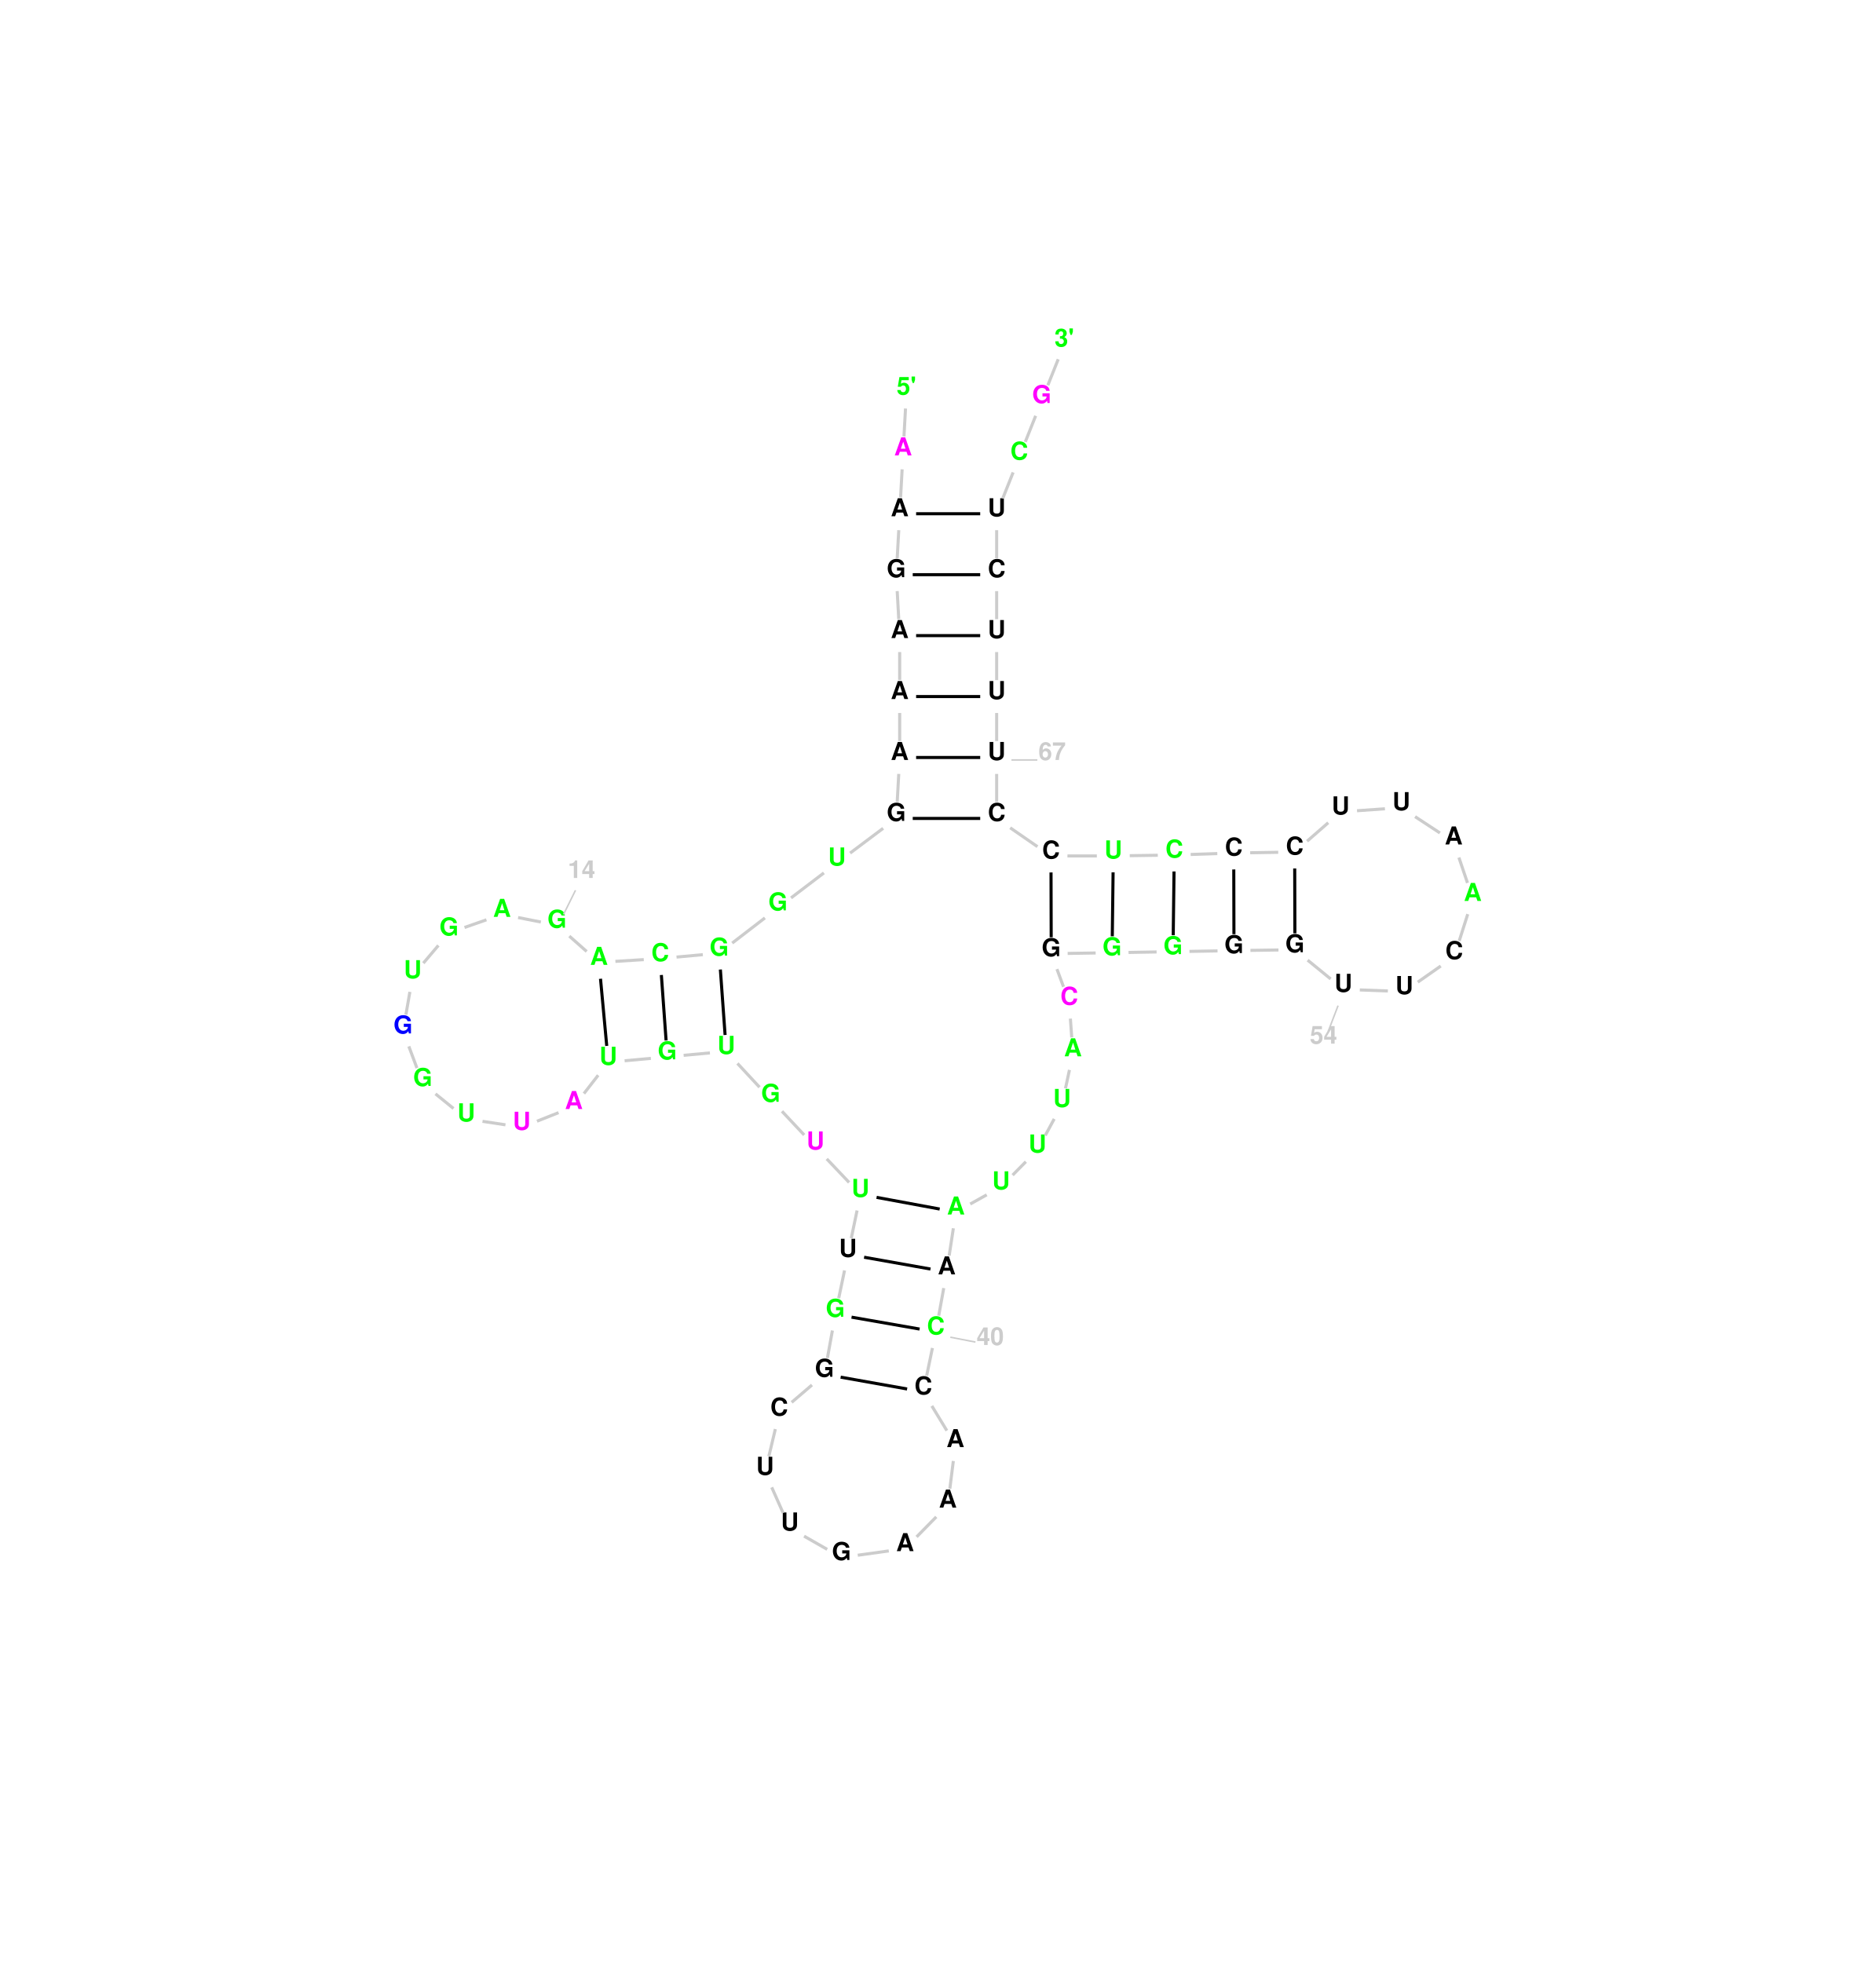
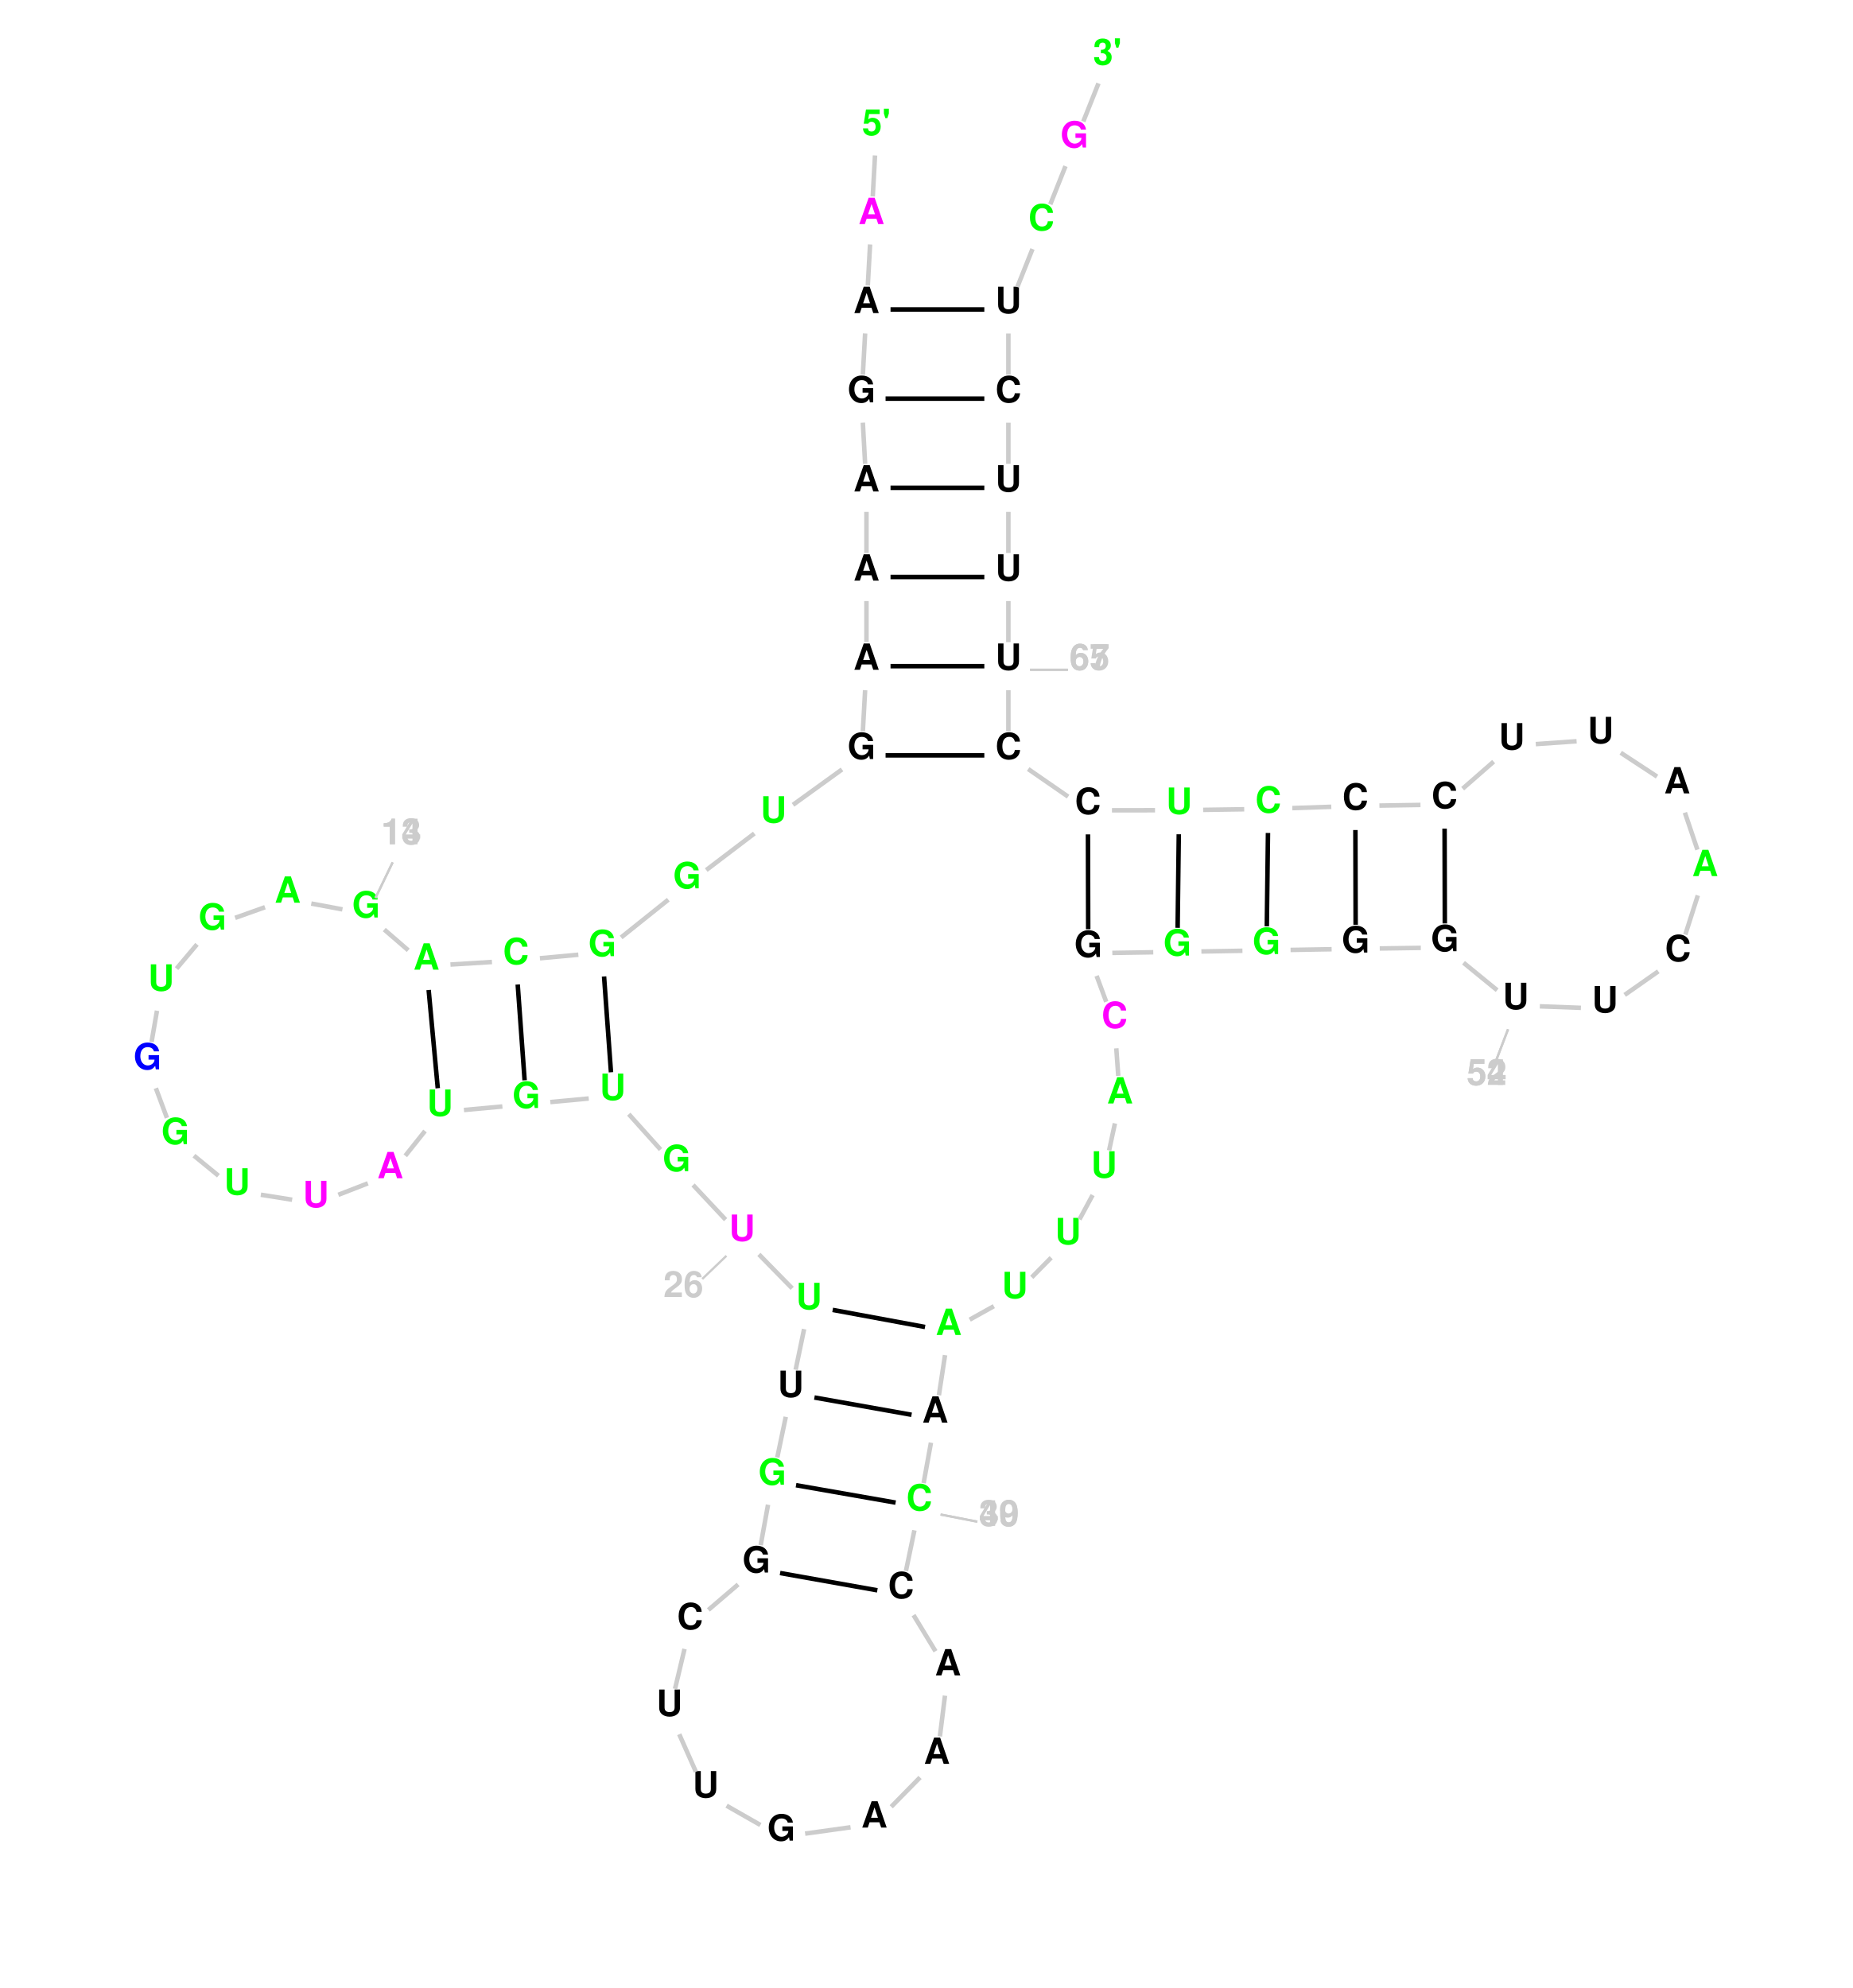
- <svg xmlns="http://www.w3.org/2000/svg" width="232.695" height="243.531" style="font-size: 3.059px; font-weight: bold; font-family: Helvetica; ">
+ <svg xmlns="http://www.w3.org/2000/svg" width="628.146" height="674.124">
  <g>
    <style type="text/css">


- text.red {fill: rgb(255, 0, 255); }
- text.green {fill: rgb(0, 255, 0); }
- text.blue {fill: rgb(0, 0, 255); }
- text.black {fill: rgb(0, 0, 0); }
- text.gray {fill: rgb(204, 204, 204); }
- text.brown {fill: rgb(211.65, 104.55, 30.6); }
- text {fill: rgb(0, 0, 0); text-anchor: middle; alignment-baseline: middle; }
circle.red {stroke: rgb(255, 0, 255); fill: none; }
circle.green {stroke: rgb(0, 255, 0); fill: none; }
circle.blue {stroke: rgb(0, 0, 255); fill: none; }
circle.black {stroke: rgb(0, 0, 0); fill: none; }
circle.gray {stroke: rgb(204, 204, 204); fill: none; }
circle.brown {stroke: rgb(211.65, 104.55, 30.6); fill: none; }
- line.red {stroke: rgb(255, 0, 255); stroke-width: 0.382; }
- line.green {stroke: rgb(0, 255, 0); stroke-width: 0.382; }
- line.blue {stroke: rgb(0, 0, 255); stroke-width: 0.382; }
- line.black {stroke: rgb(0, 0, 0); stroke-width: 0.382; }
- line.gray {stroke: rgb(204, 204, 204); stroke-width: 0.382; }
- line.brown {stroke: rgb(211.65, 104.55, 30.6); stroke-width: 0.382; }
+ line.red {stroke: rgb(255, 0, 255); stroke-width: 1.53; }
+ line.green {stroke: rgb(0, 255, 0); stroke-width: 1.53; }
+ line.blue {stroke: rgb(0, 0, 255); stroke-width: 1.53; }
+ line.black {stroke: rgb(0, 0, 0); stroke-width: 1.53; }
+ line.gray {stroke: rgb(204, 204, 204); stroke-width: 1.53; }
+ line.brown {stroke: rgb(211.65, 104.55, 30.6); stroke-width: 1.53; }
line {stroke: rgb(0, 0, 0); }
- text.numbering-label {fill: rgb(204, 204, 204);}
- line.numbering-line {stroke: rgb(204, 204, 204); stroke-width: 0.191;}
- line.predicted {stroke: rgb(0, 0, 0); stroke-dasharray: 2}
- .sequential {visibility:hidden}
- polyline {fill:none; stroke-linejoin:round; }
- .pseudoknot_segment1 {stroke-linecap:round; stroke-opacity: 0.4; stroke-width:3.059px}
- .pseudoknot_segment2 {stroke-linecap:round; stroke-opacity: 0.4; stroke-width:3.059px}
- .pseudoknot_connection {stroke-linecap:round; stroke-opacity: 0.2; stroke-width:1.5}
+ text.red {fill: rgb(255, 0, 255); font-size: 12.238px; font-weight: bold; font-family: Helvetica; }
+ text.green {fill: rgb(0, 255, 0); font-size: 12.238px; font-weight: bold; font-family: Helvetica; }
+ text.blue {fill: rgb(0, 0, 255); font-size: 12.238px; font-weight: bold; font-family: Helvetica; }
+ text.black {fill: rgb(0, 0, 0); font-size: 12.238px; font-weight: bold; font-family: Helvetica; }
+ text.gray {fill: rgb(204, 204, 204); font-size: 12.238px; font-weight: bold; font-family: Helvetica; }
+ text.brown {fill: rgb(211.65, 104.55, 30.6); font-size: 12.238px; font-weight: bold; font-family: Helvetica; }
+ text {fill: rgb(0, 0, 0); font-size: 12.238px; font-weight: bold; font-family: Helvetica; text-anchor: middle; alignment-baseline: middle; }
+ 
+ .pseudoknot_connection{stroke-linecap: round; stroke-opacity: 0.2; stroke-width: 1.5; }
+ .pseudoknot_segment1{stroke-linecap: round; stroke-opacity: 0.4; stroke-width: 12.238; }
+ .pseudoknot_segment2{stroke-linecap: round; stroke-opacity: 0.4; stroke-width: 12.238; }
+ line.numbering-line{stroke: rgb(204, 204, 204); stroke-width: 0.765; }
+ line.predicted{stroke: rgb(0, 0, 0); stroke-dasharray: 2; }
+ polyline{fill: none; stroke-linejoin: round; }
+ sequential{visibility: hidden; }
+ text.numbering-label{fill: rgb(204, 204, 204); }

</style>
  </g>
  <g>
-     <text x="112.443" y="48.95" class="green">5'</text>
-   </g>
-   <g>
-     <text x="112.024" y="56.495" class="red">A</text>
-   </g>
-   <g>
-     <text x="111.605" y="64.041" class="black">A</text>
-   </g>
-   <g>
-     <line x1="113.644" y1="63.735" x2="121.595" y2="63.735" class="black" />
-   </g>
-   <g>
-     <text x="111.185" y="71.601" class="black">G</text>
-   </g>
-   <g>
-     <line x1="113.224" y1="71.295" x2="121.595" y2="71.295" class="black" />
-   </g>
-   <g>
-     <text x="111.605" y="79.161" class="black">A</text>
-   </g>
-   <g>
-     <line x1="113.644" y1="78.855" x2="121.595" y2="78.855" class="black" />
-   </g>
-   <g>
-     <text x="111.605" y="86.721" class="black">A</text>
-   </g>
-   <g>
-     <line x1="113.644" y1="86.415" x2="121.595" y2="86.415" class="black" />
-   </g>
-   <g>
-     <text x="111.605" y="94.281" class="black">A</text>
-   </g>
-   <g>
-     <line x1="113.644" y1="93.975" x2="121.595" y2="93.975" class="black" />
-   </g>
-   <g>
-     <text x="111.185" y="101.841" class="black">G</text>
-   </g>
-   <g>
-     <line x1="113.224" y1="101.535" x2="121.595" y2="101.535" class="black" />
-   </g>
-   <g>
-     <text x="103.827" y="107.366" class="green">U</text>
-   </g>
-   <g>
-     <text x="96.504" y="112.936" class="green">G</text>
-   </g>
-   <g>
-     <text x="89.215" y="118.551" class="green">G</text>
-   </g>
-   <g>
-     <line x1="89.362" y1="120.279" x2="89.948" y2="128.401" class="black" />
-   </g>
-   <g>
-     <text x="81.895" y="119.231" class="green">C</text>
-   </g>
-   <g>
-     <line x1="82.042" y1="120.959" x2="82.628" y2="129.081" class="black" />
-   </g>
-   <g>
-     <text x="74.305" y="119.701" class="green">A</text>
-   </g>
-   <g>
-     <line x1="74.493" y1="121.426" x2="75.266" y2="129.754" class="black" />
-   </g>
-   <g>
-     <text x="69.095" y="115.087" class="green">G</text>
-   </g>
-   <g>
-     <text x="72.148" y="108.917" class="numbering-label sequential">13</text>
-   </g>
-   <g>
-     <text x="72.148" y="108.917" class="numbering-label template">14</text>
-   </g>
-   <g>
-     <line x1="69.909" y1="113.442" x2="71.391" y2="110.447" class="numbering-line sequential" />
-   </g>
-   <g>
-     <line x1="69.909" y1="113.442" x2="71.391" y2="110.447" class="numbering-line template" />
-   </g>
-   <g>
-     <text x="62.267" y="113.745" class="green">A</text>
-   </g>
-   <g>
-     <text x="55.698" y="116.043" class="green">G</text>
-   </g>
-   <g>
-     <text x="51.197" y="121.35" class="green">U</text>
-   </g>
-   <g>
-     <text x="50" y="128.205" class="blue">G</text>
-   </g>
-   <g>
-     <text x="52.438" y="134.723" class="green">G</text>
-   </g>
-   <g>
-     <text x="57.839" y="139.111" class="green">U</text>
-   </g>
-   <g>
-     <text x="64.719" y="140.161" class="red">U</text>
-   </g>
-   <g>
-     <text x="71.183" y="137.585" class="red">A</text>
-   </g>
-   <g>
-     <text x="75.455" y="132.091" class="green">U</text>
-   </g>
-   <g>
-     <text x="82.775" y="131.421" class="green">G</text>
-   </g>
-   <g>
-     <text x="90.095" y="130.741" class="green">U</text>
-   </g>
-   <g>
-     <text x="95.609" y="136.685" class="green">G</text>
-   </g>
-   <g>
-     <text x="101.156" y="142.598" class="red">U</text>
-   </g>
-   <g>
-     <text x="96.148" y="147.321" class="numbering-label sequential">26</text>
-   </g>
-   <g>
-     <line x1="99.82" y1="143.857" x2="97.77" y2="145.791" class="numbering-line sequential" />
-   </g>
-   <g>
-     <text x="106.735" y="148.481" class="green">U</text>
-   </g>
-   <g>
-     <line x1="108.74" y1="148.546" x2="116.569" y2="149.994" class="black" />
-   </g>
-   <g>
-     <text x="105.185" y="155.921" class="black">U</text>
-   </g>
-   <g>
-     <line x1="107.193" y1="155.972" x2="115.427" y2="157.438" class="black" />
-   </g>
-   <g>
-     <text x="103.625" y="163.361" class="green">G</text>
-   </g>
-   <g>
-     <line x1="105.634" y1="163.407" x2="114.076" y2="164.884" class="black" />
-   </g>
-   <g>
-     <text x="102.275" y="170.801" class="black">G</text>
-   </g>
-   <g>
-     <line x1="104.283" y1="170.852" x2="112.527" y2="172.318" class="black" />
-   </g>
-   <g>
-     <text x="96.655" y="175.611" class="black">C</text>
-   </g>
-   <g>
-     <text x="94.905" y="182.961" class="black">U</text>
-   </g>
-   <g>
-     <text x="97.975" y="189.871" class="black">U</text>
-   </g>
-   <g>
-     <text x="104.385" y="193.531" class="black">G</text>
-   </g>
-   <g>
-     <text x="112.275" y="192.431" class="black">A</text>
-   </g>
-   <g>
-     <text x="117.575" y="187.031" class="black">A</text>
-   </g>
-   <g>
-     <text x="118.515" y="179.531" class="black">A</text>
-   </g>
-   <g>
-     <text x="114.535" y="172.981" class="black">C</text>
-   </g>
-   <g>
-     <text x="116.085" y="165.541" class="green">C</text>
-   </g>
-   <g>
-     <text x="122.841" y="166.858" class="numbering-label sequential">39</text>
-   </g>
-   <g>
-     <text x="122.841" y="166.858" class="numbering-label template">40</text>
-   </g>
-   <g>
-     <line x1="117.887" y1="165.892" x2="121.006" y2="166.5" class="numbering-line sequential" />
-   </g>
-   <g>
-     <line x1="117.887" y1="165.892" x2="121.006" y2="166.5" class="numbering-line template" />
-   </g>
-   <g>
-     <text x="117.435" y="158.101" class="black">A</text>
-   </g>
-   <g>
-     <text x="118.575" y="150.671" class="green">A</text>
-   </g>
-   <g>
-     <text x="124.183" y="147.544" class="green">U</text>
-   </g>
-   <g>
-     <text x="128.692" y="142.973" class="green">U</text>
-   </g>
-   <g>
-     <text x="131.744" y="137.324" class="green">U</text>
-   </g>
-   <g>
-     <text x="133.095" y="131.046" class="green">A</text>
-   </g>
-   <g>
-     <text x="132.636" y="124.642" class="red">C</text>
-   </g>
-   <g>
-     <text x="130.405" y="118.621" class="black">G</text>
-   </g>
-   <g>
-     <line x1="130.4" y1="116.275" x2="130.38" y2="108.235" class="black" />
-   </g>
-   <g>
-     <text x="137.955" y="118.501" class="green">G</text>
-   </g>
-   <g>
-     <line x1="137.98" y1="116.156" x2="138.079" y2="108.225" class="black" />
-   </g>
-   <g>
-     <text x="145.515" y="118.371" class="green">G</text>
-   </g>
-   <g>
-     <line x1="145.54" y1="116.026" x2="145.639" y2="108.115" class="black" />
-   </g>
-   <g>
-     <text x="153.075" y="118.241" class="black">G</text>
-   </g>
-   <g>
-     <line x1="153.07" y1="115.895" x2="153.05" y2="107.865" class="black" />
-   </g>
-   <g>
-     <text x="160.635" y="118.131" class="black">G</text>
-   </g>
-   <g>
-     <line x1="160.63" y1="115.785" x2="160.61" y2="107.745" class="black" />
-   </g>
-   <g>
-     <text x="166.645" y="123.041" class="black">U</text>
-   </g>
-   <g>
-     <text x="164.186" y="129.471" class="numbering-label sequential">52</text>
-   </g>
-   <g>
-     <text x="164.186" y="129.471" class="numbering-label template">54</text>
-   </g>
-   <g>
-     <line x1="165.989" y1="124.756" x2="164.771" y2="127.941" class="numbering-line sequential" />
-   </g>
-   <g>
-     <line x1="165.989" y1="124.756" x2="164.771" y2="127.941" class="numbering-line template" />
-   </g>
-   <g>
-     <text x="174.205" y="123.321" class="black">U</text>
-   </g>
-   <g>
-     <text x="180.395" y="118.981" class="black">C</text>
-   </g>
-   <g>
-     <text x="182.695" y="111.771" class="green">A</text>
-   </g>
-   <g>
-     <text x="180.325" y="104.761" class="black">A</text>
-   </g>
-   <g>
-     <text x="173.835" y="100.501" class="black">U</text>
-   </g>
-   <g>
-     <text x="166.305" y="101.031" class="black">U</text>
-   </g>
-   <g>
-     <text x="160.605" y="106.011" class="black">C</text>
-   </g>
-   <g>
-     <text x="153.045" y="106.131" class="black">C</text>
-   </g>
-   <g>
-     <text x="145.665" y="106.381" class="green">C</text>
-   </g>
-   <g>
-     <text x="138.105" y="106.491" class="green">U</text>
-   </g>
-   <g>
-     <text x="130.375" y="106.501" class="black">C</text>
-   </g>
-   <g>
-     <text x="123.635" y="101.841" class="black">C</text>
-   </g>
-   <g>
-     <text x="123.635" y="94.281" class="black">U</text>
-   </g>
-   <g>
-     <text x="130.519" y="94.281" class="numbering-label sequential">65</text>
-   </g>
-   <g>
-     <text x="130.519" y="94.281" class="numbering-label template">67</text>
-   </g>
-   <g>
-     <line x1="125.47" y1="94.281" x2="128.683" y2="94.281" class="numbering-line sequential" />
-   </g>
-   <g>
-     <line x1="125.47" y1="94.281" x2="128.683" y2="94.281" class="numbering-line template" />
-   </g>
-   <g>
-     <text x="123.635" y="86.721" class="black">U</text>
-   </g>
-   <g>
-     <text x="123.635" y="79.161" class="black">U</text>
-   </g>
-   <g>
-     <text x="123.635" y="71.601" class="black">C</text>
-   </g>
-   <g>
-     <text x="123.635" y="64.041" class="black">U</text>
-   </g>
-   <g>
-     <text x="126.432" y="57.02" class="green">C</text>
-   </g>
-   <g>
-     <text x="129.229" y="50" class="red">G</text>
-   </g>
-   <g>
-     <text x="132.027" y="42.98" class="green">3'</text>
-   </g>
-   <g>
-     <line x1="112.33" y1="50.68" x2="112.137" y2="54.153" class="gray" />
-   </g>
-   <g>
-     <line x1="111.911" y1="58.226" x2="111.718" y2="61.699" class="gray" />
-   </g>
-   <g>
-     <line x1="111.492" y1="65.772" x2="111.298" y2="69.258" class="gray" />
-   </g>
-   <g>
-     <line x1="111.298" y1="73.332" x2="111.492" y2="76.819" class="gray" />
-   </g>
-   <g>
-     <line x1="111.605" y1="80.895" x2="111.605" y2="84.375" class="gray" />
-   </g>
-   <g>
-     <line x1="111.605" y1="88.455" x2="111.605" y2="91.935" class="gray" />
-   </g>
-   <g>
-     <line x1="111.492" y1="96.012" x2="111.298" y2="99.499" class="gray" />
-   </g>
-   <g>
-     <line x1="109.554" y1="102.76" x2="105.458" y2="105.835" class="gray" />
-   </g>
-   <g>
-     <line x1="102.204" y1="108.294" x2="98.127" y2="111.395" class="gray" />
-   </g>
-   <g>
-     <line x1="94.888" y1="113.875" x2="90.831" y2="117" class="gray" />
-   </g>
-   <g>
-     <line x1="87.184" y1="118.434" x2="83.926" y2="118.736" class="gray" />
-   </g>
-   <g>
-     <line x1="79.859" y1="119.051" x2="76.341" y2="119.269" class="gray" />
-   </g>
-   <g>
-     <line x1="72.778" y1="118.043" x2="70.622" y2="116.134" class="gray" />
-   </g>
-   <g>
-     <line x1="67.094" y1="114.388" x2="64.268" y2="113.832" class="gray" />
-   </g>
-   <g>
-     <line x1="60.342" y1="114.112" x2="57.623" y2="115.064" class="gray" />
-   </g>
-   <g>
-     <line x1="54.379" y1="117.293" x2="52.516" y2="119.489" class="gray" />
-   </g>
-   <g>
-     <line x1="50.846" y1="123.053" x2="50.351" y2="125.89" class="gray" />
-   </g>
-   <g>
-     <line x1="50.715" y1="129.81" x2="51.723" y2="132.507" class="gray" />
-   </g>
-   <g>
-     <line x1="54.021" y1="135.703" x2="56.256" y2="137.519" class="gray" />
-   </g>
-   <g>
-     <line x1="59.856" y1="139.113" x2="62.702" y2="139.547" class="gray" />
-   </g>
-   <g>
-     <line x1="66.613" y1="139.1" x2="69.288" y2="138.034" class="gray" />
-   </g>
-   <g>
-     <line x1="72.435" y1="135.669" x2="74.203" y2="133.395" class="gray" />
-   </g>
-   <g>
-     <line x1="77.486" y1="131.599" x2="80.744" y2="131.301" class="gray" />
-   </g>
-   <g>
-     <line x1="84.806" y1="130.926" x2="88.064" y2="130.624" class="gray" />
-   </g>
-   <g>
-     <line x1="91.482" y1="131.93" x2="94.222" y2="134.883" class="gray" />
-   </g>
-   <g>
-     <line x1="97.004" y1="137.866" x2="99.76" y2="140.804" class="gray" />
-   </g>
-   <g>
-     <line x1="102.559" y1="143.772" x2="105.331" y2="146.695" class="gray" />
-   </g>
-   <g>
-     <line x1="106.319" y1="150.172" x2="105.601" y2="153.618" class="gray" />
-   </g>
-   <g>
-     <line x1="104.766" y1="157.611" x2="104.043" y2="161.059" class="gray" />
-   </g>
-   <g>
-     <line x1="103.261" y1="165.062" x2="102.639" y2="168.488" class="gray" />
-   </g>
-   <g>
-     <line x1="100.725" y1="171.821" x2="98.204" y2="173.979" class="gray" />
-   </g>
-   <g>
-     <line x1="96.182" y1="177.289" x2="95.377" y2="180.671" class="gray" />
-   </g>
-   <g>
-     <line x1="95.733" y1="184.519" x2="97.147" y2="187.701" class="gray" />
-   </g>
-   <g>
-     <line x1="99.746" y1="190.576" x2="102.613" y2="192.214" class="gray" />
-   </g>
-   <g>
-     <line x1="106.405" y1="192.943" x2="110.255" y2="192.407" class="gray" />
-   </g>
-   <g>
-     <line x1="113.703" y1="190.669" x2="116.146" y2="188.181" class="gray" />
-   </g>
-   <g>
-     <line x1="117.828" y1="184.701" x2="118.261" y2="181.249" class="gray" />
-   </g>
-   <g>
-     <line x1="117.456" y1="177.482" x2="115.594" y2="174.418" class="gray" />
-   </g>
-   <g>
-     <line x1="114.951" y1="170.678" x2="115.669" y2="167.232" class="gray" />
-   </g>
-   <g>
-     <line x1="116.449" y1="163.228" x2="117.071" y2="159.802" class="gray" />
-   </g>
-   <g>
-     <line x1="117.744" y1="155.779" x2="118.265" y2="152.381" class="gray" />
-   </g>
-   <g>
-     <line x1="120.356" y1="149.372" x2="122.401" y2="148.231" class="gray" />
-   </g>
-   <g>
-     <line x1="125.615" y1="145.786" x2="127.26" y2="144.119" class="gray" />
-   </g>
-   <g>
-     <line x1="129.662" y1="140.873" x2="130.775" y2="138.812" class="gray" />
-   </g>
-   <g>
-     <line x1="132.173" y1="135.024" x2="132.666" y2="132.734" class="gray" />
-   </g>
-   <g>
-     <line x1="132.949" y1="128.706" x2="132.782" y2="126.37" class="gray" />
-   </g>
-   <g>
-     <line x1="131.927" y1="122.423" x2="131.114" y2="120.228" class="gray" />
-   </g>
-   <g>
-     <line x1="132.444" y1="118.283" x2="135.915" y2="118.227" class="gray" />
-   </g>
-   <g>
-     <line x1="139.994" y1="118.16" x2="143.475" y2="118.1" class="gray" />
-   </g>
-   <g>
-     <line x1="147.554" y1="118.03" x2="151.035" y2="117.97" class="gray" />
-   </g>
-   <g>
-     <line x1="155.114" y1="117.905" x2="158.595" y2="117.855" class="gray" />
-   </g>
-   <g>
-     <line x1="162.214" y1="119.115" x2="165.065" y2="121.445" class="gray" />
-   </g>
-   <g>
-     <line x1="168.683" y1="122.811" x2="172.166" y2="122.94" class="gray" />
-   </g>
-   <g>
-     <line x1="175.875" y1="121.844" x2="178.725" y2="119.846" class="gray" />
-   </g>
-   <g>
-     <line x1="181.015" y1="116.732" x2="182.075" y2="113.408" class="gray" />
-   </g>
-   <g>
-     <line x1="182.041" y1="109.533" x2="180.978" y2="106.387" class="gray" />
-   </g>
-   <g>
-     <line x1="178.62" y1="103.336" x2="175.54" y2="101.314" class="gray" />
-   </g>
-   <g>
-     <line x1="171.8" y1="100.338" x2="168.339" y2="100.582" class="gray" />
-   </g>
-   <g>
-     <line x1="164.769" y1="102.067" x2="162.141" y2="104.363" class="gray" />
-   </g>
-   <g>
-     <line x1="158.565" y1="105.737" x2="155.084" y2="105.793" class="gray" />
-   </g>
-   <g>
-     <line x1="151.006" y1="105.894" x2="147.703" y2="106.006" class="gray" />
-   </g>
-   <g>
-     <line x1="143.625" y1="106.105" x2="140.144" y2="106.155" class="gray" />
-   </g>
-   <g>
-     <line x1="136.065" y1="106.188" x2="132.414" y2="106.192" class="gray" />
-   </g>
-   <g>
-     <line x1="128.697" y1="105.035" x2="125.312" y2="102.695" class="gray" />
-   </g>
-   <g>
-     <line x1="123.635" y1="99.495" x2="123.635" y2="96.015" class="gray" />
-   </g>
-   <g>
-     <line x1="123.635" y1="91.935" x2="123.635" y2="88.455" class="gray" />
-   </g>
-   <g>
-     <line x1="123.635" y1="84.375" x2="123.635" y2="80.895" class="gray" />
-   </g>
-   <g>
-     <line x1="123.635" y1="76.815" x2="123.635" y2="73.335" class="gray" />
-   </g>
-   <g>
-     <line x1="123.635" y1="69.255" x2="123.635" y2="65.775" class="gray" />
-   </g>
-   <g>
-     <line x1="124.39" y1="61.84" x2="125.677" y2="58.609" class="gray" />
-   </g>
-   <g>
-     <line x1="127.187" y1="54.82" x2="128.474" y2="51.589" class="gray" />
-   </g>
-   <g>
-     <line x1="129.984" y1="47.799" x2="131.272" y2="44.568" class="gray" />
+     <text x="297.14" y="45.799" class="green">5'</text>
+   </g>
+   <g>
+     <text x="295.463" y="75.981" class="red">A</text>
+   </g>
+   <g>
+     <text x="293.786" y="106.164" class="black">A</text>
+   </g>
+   <g>
+     <line x1="301.945" y1="104.94" x2="333.748" y2="104.94" class="black" />
+   </g>
+   <g>
+     <text x="292.106" y="136.404" class="black">G</text>
+   </g>
+   <g>
+     <line x1="300.265" y1="135.18" x2="333.748" y2="135.18" class="black" />
+   </g>
+   <g>
+     <text x="293.786" y="166.644" class="black">A</text>
+   </g>
+   <g>
+     <line x1="301.945" y1="165.42" x2="333.748" y2="165.42" class="black" />
+   </g>
+   <g>
+     <text x="293.786" y="196.884" class="black">A</text>
+   </g>
+   <g>
+     <line x1="301.945" y1="195.66" x2="333.748" y2="195.66" class="black" />
+   </g>
+   <g>
+     <text x="293.786" y="227.124" class="black">A</text>
+   </g>
+   <g>
+     <line x1="301.945" y1="225.9" x2="333.748" y2="225.9" class="black" />
+   </g>
+   <g>
+     <text x="292.106" y="257.364" class="black">G</text>
+   </g>
+   <g>
+     <line x1="300.265" y1="256.14" x2="333.748" y2="256.14" class="black" />
+   </g>
+   <g>
+     <text x="262.264" y="278.916" class="green">U</text>
+   </g>
+   <g>
+     <text x="232.964" y="301.201" class="green">G</text>
+   </g>
+   <g>
+     <text x="204.226" y="324.204" class="green">G</text>
+   </g>
+   <g>
+     <line x1="204.814" y1="331.118" x2="207.159" y2="363.603" class="black" />
+   </g>
+   <g>
+     <text x="174.946" y="326.924" class="green">C</text>
+   </g>
+   <g>
+     <line x1="175.534" y1="333.838" x2="177.879" y2="366.323" class="black" />
+   </g>
+   <g>
+     <text x="144.586" y="328.804" class="green">A</text>
+   </g>
+   <g>
+     <line x1="145.34" y1="335.704" x2="148.432" y2="369.017" class="black" />
+   </g>
+   <g>
+     <text x="124.125" y="311.097" class="green">G</text>
+   </g>
+   <g>
+     <text x="136.084" y="286.294" class="numbering-label sequential">13</text>
+   </g>
+   <g>
+     <text x="136.084" y="286.294" class="numbering-label template">14</text>
+   </g>
+   <g>
+     <line x1="127.314" y1="304.483" x2="133.134" y2="292.413" class="numbering-line sequential" />
+   </g>
+   <g>
+     <line x1="127.314" y1="304.483" x2="133.134" y2="292.413" class="numbering-line template" />
+   </g>
+   <g>
+     <text x="97.528" y="306.113" class="green">A</text>
+   </g>
+   <g>
+     <text x="72.044" y="315.213" class="green">G</text>
+   </g>
+   <g>
+     <text x="54.619" y="335.914" class="green">U</text>
+   </g>
+   <g>
+     <text x="50" y="362.577" class="blue">G</text>
+   </g>
+   <g>
+     <text x="59.447" y="387.933" class="green">G</text>
+   </g>
+   <g>
+     <text x="80.385" y="405.074" class="green">U</text>
+   </g>
+   <g>
+     <text x="107.108" y="409.328" class="red">U</text>
+   </g>
+   <g>
+     <text x="132.333" y="399.535" class="red">A</text>
+   </g>
+   <g>
+     <text x="149.186" y="378.364" class="green">U</text>
+   </g>
+   <g>
+     <text x="178.466" y="375.684" class="green">G</text>
+   </g>
+   <g>
+     <text x="207.746" y="372.964" class="green">U</text>
+   </g>
+   <g>
+     <text x="229.415" y="397.1" class="green">G</text>
+   </g>
+   <g>
+     <text x="251.605" y="420.757" class="red">U</text>
+   </g>
+   <g>
+     <text x="231.729" y="439.813" class="numbering-label sequential">26</text>
+   </g>
+   <g>
+     <line x1="246.305" y1="425.838" x2="238.111" y2="433.694" class="numbering-line sequential" />
+   </g>
+   <g>
+     <text x="274.306" y="443.924" class="green">U</text>
+   </g>
+   <g>
+     <line x1="282.329" y1="444.184" x2="313.644" y2="449.976" class="black" />
+   </g>
+   <g>
+     <text x="268.106" y="473.684" class="black">U</text>
+   </g>
+   <g>
+     <line x1="276.139" y1="473.89" x2="309.074" y2="479.751" class="black" />
+   </g>
+   <g>
+     <text x="261.866" y="503.444" class="green">G</text>
+   </g>
+   <g>
+     <line x1="269.903" y1="503.626" x2="303.67" y2="509.534" class="black" />
+   </g>
+   <g>
+     <text x="256.466" y="533.204" class="black">G</text>
+   </g>
+   <g>
+     <line x1="264.499" y1="533.409" x2="297.474" y2="539.272" class="black" />
+   </g>
+   <g>
+     <text x="233.986" y="552.444" class="black">C</text>
+   </g>
+   <g>
+     <text x="226.986" y="581.844" class="black">U</text>
+   </g>
+   <g>
+     <text x="239.266" y="609.484" class="black">U</text>
+   </g>
+   <g>
+     <text x="264.906" y="624.124" class="black">G</text>
+   </g>
+   <g>
+     <text x="296.466" y="619.724" class="black">A</text>
+   </g>
+   <g>
+     <text x="317.666" y="598.124" class="black">A</text>
+   </g>
+   <g>
+     <text x="321.426" y="568.124" class="black">A</text>
+   </g>
+   <g>
+     <text x="305.506" y="541.924" class="black">C</text>
+   </g>
+   <g>
+     <text x="311.706" y="512.164" class="green">C</text>
+   </g>
+   <g>
+     <text x="338.733" y="517.431" class="numbering-label sequential">39</text>
+   </g>
+   <g>
+     <text x="338.733" y="517.431" class="numbering-label template">40</text>
+   </g>
+   <g>
+     <line x1="318.913" y1="513.569" x2="331.39" y2="516" class="numbering-line sequential" />
+   </g>
+   <g>
+     <line x1="318.913" y1="513.569" x2="331.39" y2="516" class="numbering-line template" />
+   </g>
+   <g>
+     <text x="317.106" y="482.404" class="black">A</text>
+   </g>
+   <g>
+     <text x="321.666" y="452.684" class="green">A</text>
+   </g>
+   <g>
+     <text x="344.098" y="440.175" class="green">U</text>
+   </g>
+   <g>
+     <text x="362.137" y="421.892" class="green">U</text>
+   </g>
+   <g>
+     <text x="374.344" y="399.295" class="green">U</text>
+   </g>
+   <g>
+     <text x="379.746" y="374.186" class="green">A</text>
+   </g>
+   <g>
+     <text x="377.911" y="348.567" class="red">C</text>
+   </g>
+   <g>
+     <text x="368.986" y="324.484" class="black">G</text>
+   </g>
+   <g>
+     <line x1="368.966" y1="315.102" x2="368.886" y2="282.939" class="black" />
+   </g>
+   <g>
+     <text x="399.186" y="324.004" class="green">G</text>
+   </g>
+   <g>
+     <line x1="399.288" y1="314.622" x2="399.684" y2="282.898" class="black" />
+   </g>
+   <g>
+     <text x="429.426" y="323.484" class="green">G</text>
+   </g>
+   <g>
+     <line x1="429.528" y1="314.102" x2="429.924" y2="282.458" class="black" />
+   </g>
+   <g>
+     <text x="459.666" y="322.964" class="black">G</text>
+   </g>
+   <g>
+     <line x1="459.646" y1="313.582" x2="459.566" y2="281.459" class="black" />
+   </g>
+   <g>
+     <text x="489.906" y="322.524" class="black">G</text>
+   </g>
+   <g>
+     <line x1="489.886" y1="313.142" x2="489.806" y2="280.979" class="black" />
+   </g>
+   <g>
+     <text x="513.946" y="342.164" class="black">U</text>
+   </g>
+   <g>
+     <text x="504.11" y="367.882" class="numbering-label sequential">52</text>
+   </g>
+   <g>
+     <text x="504.11" y="367.882" class="numbering-label template">54</text>
+   </g>
+   <g>
+     <line x1="511.323" y1="349.022" x2="506.45" y2="361.763" class="numbering-line sequential" />
+   </g>
+   <g>
+     <line x1="511.323" y1="349.022" x2="506.45" y2="361.763" class="numbering-line template" />
+   </g>
+   <g>
+     <text x="544.186" y="343.284" class="black">U</text>
+   </g>
+   <g>
+     <text x="568.946" y="325.924" class="black">C</text>
+   </g>
+   <g>
+     <text x="578.146" y="297.084" class="green">A</text>
+   </g>
+   <g>
+     <text x="568.666" y="269.044" class="black">A</text>
+   </g>
+   <g>
+     <text x="542.706" y="252.004" class="black">U</text>
+   </g>
+   <g>
+     <text x="512.586" y="254.124" class="black">U</text>
+   </g>
+   <g>
+     <text x="489.786" y="274.044" class="black">C</text>
+   </g>
+   <g>
+     <text x="459.546" y="274.524" class="black">C</text>
+   </g>
+   <g>
+     <text x="430.026" y="275.524" class="green">C</text>
+   </g>
+   <g>
+     <text x="399.786" y="275.964" class="green">U</text>
+   </g>
+   <g>
+     <text x="368.866" y="276.004" class="black">C</text>
+   </g>
+   <g>
+     <text x="341.906" y="257.364" class="black">C</text>
+   </g>
+   <g>
+     <text x="341.906" y="227.124" class="black">U</text>
+   </g>
+   <g>
+     <text x="369.441" y="227.124" class="numbering-label sequential">65</text>
+   </g>
+   <g>
+     <text x="369.441" y="227.124" class="numbering-label template">67</text>
+   </g>
+   <g>
+     <line x1="349.249" y1="227.124" x2="362.099" y2="227.124" class="numbering-line sequential" />
+   </g>
+   <g>
+     <line x1="349.249" y1="227.124" x2="362.099" y2="227.124" class="numbering-line template" />
+   </g>
+   <g>
+     <text x="341.906" y="196.884" class="black">U</text>
+   </g>
+   <g>
+     <text x="341.906" y="166.644" class="black">U</text>
+   </g>
+   <g>
+     <text x="341.906" y="136.404" class="black">C</text>
+   </g>
+   <g>
+     <text x="341.906" y="106.164" class="black">U</text>
+   </g>
+   <g>
+     <text x="353.095" y="78.082" class="green">C</text>
+   </g>
+   <g>
+     <text x="364.285" y="50" class="red">G</text>
+   </g>
+   <g>
+     <text x="375.474" y="21.918" class="green">3'</text>
+   </g>
+   <g>
+     <line x1="296.687" y1="52.721" x2="295.916" y2="66.612" class="gray" />
+   </g>
+   <g>
+     <line x1="295.01" y1="82.904" x2="294.239" y2="96.794" class="gray" />
+   </g>
+   <g>
+     <line x1="293.334" y1="113.086" x2="292.559" y2="127.034" class="gray" />
+   </g>
+   <g>
+     <line x1="292.559" y1="143.326" x2="293.334" y2="157.274" class="gray" />
+   </g>
+   <g>
+     <line x1="293.786" y1="173.579" x2="293.786" y2="187.502" class="gray" />
+   </g>
+   <g>
+     <line x1="293.786" y1="203.819" x2="293.786" y2="217.742" class="gray" />
+   </g>
+   <g>
+     <line x1="293.334" y1="234.046" x2="292.559" y2="247.994" class="gray" />
+   </g>
+   <g>
+     <line x1="285.492" y1="260.917" x2="268.878" y2="272.916" class="gray" />
+   </g>
+   <g>
+     <line x1="255.77" y1="282.631" x2="239.458" y2="295.038" class="gray" />
+   </g>
+   <g>
+     <line x1="226.595" y1="305.075" x2="210.596" y2="317.882" class="gray" />
+   </g>
+   <g>
+     <line x1="196.103" y1="323.735" x2="183.07" y2="324.946" class="gray" />
+   </g>
+   <g>
+     <line x1="166.803" y1="326.204" x2="152.729" y2="327.076" class="gray" />
+   </g>
+   <g>
+     <line x1="138.417" y1="322.241" x2="130.294" y2="315.212" class="gray" />
+   </g>
+   <g>
+     <line x1="116.106" y1="308.37" x2="105.547" y2="306.392" class="gray" />
+   </g>
+   <g>
+     <line x1="89.845" y1="307.633" x2="79.728" y2="311.245" class="gray" />
+   </g>
+   <g>
+     <line x1="66.79" y1="320.231" x2="59.873" y2="328.449" class="gray" />
+   </g>
+   <g>
+     <line x1="53.226" y1="342.729" x2="51.393" y2="353.314" class="gray" />
+   </g>
+   <g>
+     <line x1="52.848" y1="368.998" x2="56.599" y2="379.064" class="gray" />
+   </g>
+   <g>
+     <line x1="65.76" y1="391.878" x2="74.072" y2="398.682" class="gray" />
+   </g>
+   <g>
+     <line x1="88.442" y1="405.133" x2="99.051" y2="406.822" class="gray" />
+   </g>
+   <g>
+     <line x1="114.714" y1="405.151" x2="124.728" y2="401.264" class="gray" />
+   </g>
+   <g>
+     <line x1="137.415" y1="391.928" x2="144.105" y2="383.523" class="gray" />
+   </g>
+   <g>
+     <line x1="157.311" y1="376.397" x2="170.342" y2="375.204" class="gray" />
+   </g>
+   <g>
+     <line x1="186.59" y1="373.706" x2="199.623" y2="372.495" class="gray" />
+   </g>
+   <g>
+     <line x1="213.196" y1="377.811" x2="223.964" y2="389.805" class="gray" />
+   </g>
+   <g>
+     <line x1="234.996" y1="401.827" x2="246.023" y2="413.583" class="gray" />
+   </g>
+   <g>
+     <line x1="257.315" y1="425.36" x2="268.596" y2="436.873" class="gray" />
+   </g>
+   <g>
+     <line x1="272.642" y1="450.687" x2="269.77" y2="464.473" class="gray" />
+   </g>
+   <g>
+     <line x1="266.432" y1="480.445" x2="263.54" y2="494.235" class="gray" />
+   </g>
+   <g>
+     <line x1="260.41" y1="510.248" x2="257.923" y2="523.953" class="gray" />
+   </g>
+   <g>
+     <line x1="250.268" y1="537.285" x2="240.184" y2="545.915" class="gray" />
+   </g>
+   <g>
+     <line x1="232.096" y1="559.157" x2="228.876" y2="572.683" class="gray" />
+   </g>
+   <g>
+     <line x1="230.299" y1="588.076" x2="235.954" y2="600.804" class="gray" />
+   </g>
+   <g>
+     <line x1="246.351" y1="612.306" x2="257.821" y2="618.855" class="gray" />
+   </g>
+   <g>
+     <line x1="272.987" y1="621.774" x2="288.386" y2="619.627" class="gray" />
+   </g>
+   <g>
+     <line x1="302.181" y1="612.678" x2="311.951" y2="602.723" class="gray" />
+   </g>
+   <g>
+     <line x1="318.681" y1="588.805" x2="320.412" y2="574.995" class="gray" />
+   </g>
+   <g>
+     <line x1="317.19" y1="559.928" x2="309.743" y2="547.673" class="gray" />
+   </g>
+   <g>
+     <line x1="307.17" y1="532.713" x2="310.042" y2="518.927" class="gray" />
+   </g>
+   <g>
+     <line x1="313.163" y1="502.913" x2="315.65" y2="489.208" class="gray" />
+   </g>
+   <g>
+     <line x1="318.343" y1="473.116" x2="320.429" y2="459.524" class="gray" />
+   </g>
+   <g>
+     <line x1="328.792" y1="447.487" x2="336.972" y2="442.925" class="gray" />
+   </g>
+   <g>
+     <line x1="349.828" y1="433.144" x2="356.407" y2="426.476" class="gray" />
+   </g>
+   <g>
+     <line x1="366.015" y1="413.49" x2="370.467" y2="405.249" class="gray" />
+   </g>
+   <g>
+     <line x1="376.06" y1="390.095" x2="378.03" y2="380.938" class="gray" />
+   </g>
+   <g>
+     <line x1="379.163" y1="364.824" x2="378.494" y2="355.481" class="gray" />
+   </g>
+   <g>
+     <line x1="375.076" y1="339.693" x2="371.821" y2="330.91" class="gray" />
+   </g>
+   <g>
+     <line x1="377.144" y1="323.131" x2="391.029" y2="322.91" class="gray" />
+   </g>
+   <g>
+     <line x1="407.344" y1="322.64" x2="421.269" y2="322.4" class="gray" />
+   </g>
+   <g>
+     <line x1="437.584" y1="322.12" x2="451.509" y2="321.88" class="gray" />
+   </g>
+   <g>
+     <line x1="467.824" y1="321.622" x2="481.748" y2="321.419" class="gray" />
+   </g>
+   <g>
+     <line x1="496.224" y1="326.462" x2="507.628" y2="335.778" class="gray" />
+   </g>
+   <g>
+     <line x1="522.099" y1="341.242" x2="536.033" y2="341.758" class="gray" />
+   </g>
+   <g>
+     <line x1="550.866" y1="337.376" x2="562.266" y2="329.384" class="gray" />
+   </g>
+   <g>
+     <line x1="571.426" y1="316.928" x2="575.667" y2="303.633" class="gray" />
+   </g>
+   <g>
+     <line x1="575.533" y1="288.131" x2="571.279" y2="275.549" class="gray" />
+   </g>
+   <g>
+     <line x1="561.846" y1="263.343" x2="549.527" y2="255.257" class="gray" />
+   </g>
+   <g>
+     <line x1="534.568" y1="251.353" x2="520.725" y2="252.327" class="gray" />
+   </g>
+   <g>
+     <line x1="506.442" y1="258.268" x2="495.93" y2="267.452" class="gray" />
+   </g>
+   <g>
+     <line x1="481.629" y1="272.95" x2="467.704" y2="273.171" class="gray" />
+   </g>
+   <g>
+     <line x1="451.392" y1="273.576" x2="438.18" y2="274.024" class="gray" />
+   </g>
+   <g>
+     <line x1="421.868" y1="274.419" x2="407.944" y2="274.622" class="gray" />
+   </g>
+   <g>
+     <line x1="391.628" y1="274.751" x2="377.025" y2="274.77" class="gray" />
+   </g>
+   <g>
+     <line x1="362.155" y1="270.14" x2="348.617" y2="260.78" class="gray" />
+   </g>
+   <g>
+     <line x1="341.906" y1="247.982" x2="341.906" y2="234.059" class="gray" />
+   </g>
+   <g>
+     <line x1="341.906" y1="217.742" x2="341.906" y2="203.819" class="gray" />
+   </g>
+   <g>
+     <line x1="341.906" y1="187.502" x2="341.906" y2="173.579" class="gray" />
+   </g>
+   <g>
+     <line x1="341.906" y1="157.262" x2="341.906" y2="143.339" class="gray" />
+   </g>
+   <g>
+     <line x1="341.906" y1="127.022" x2="341.906" y2="113.099" class="gray" />
+   </g>
+   <g>
+     <line x1="344.926" y1="97.361" x2="350.076" y2="84.437" class="gray" />
+   </g>
+   <g>
+     <line x1="356.115" y1="69.279" x2="361.265" y2="56.355" class="gray" />
+   </g>
+   <g>
+     <line x1="367.305" y1="41.197" x2="372.454" y2="28.273" class="gray" />
  </g>
</svg>
